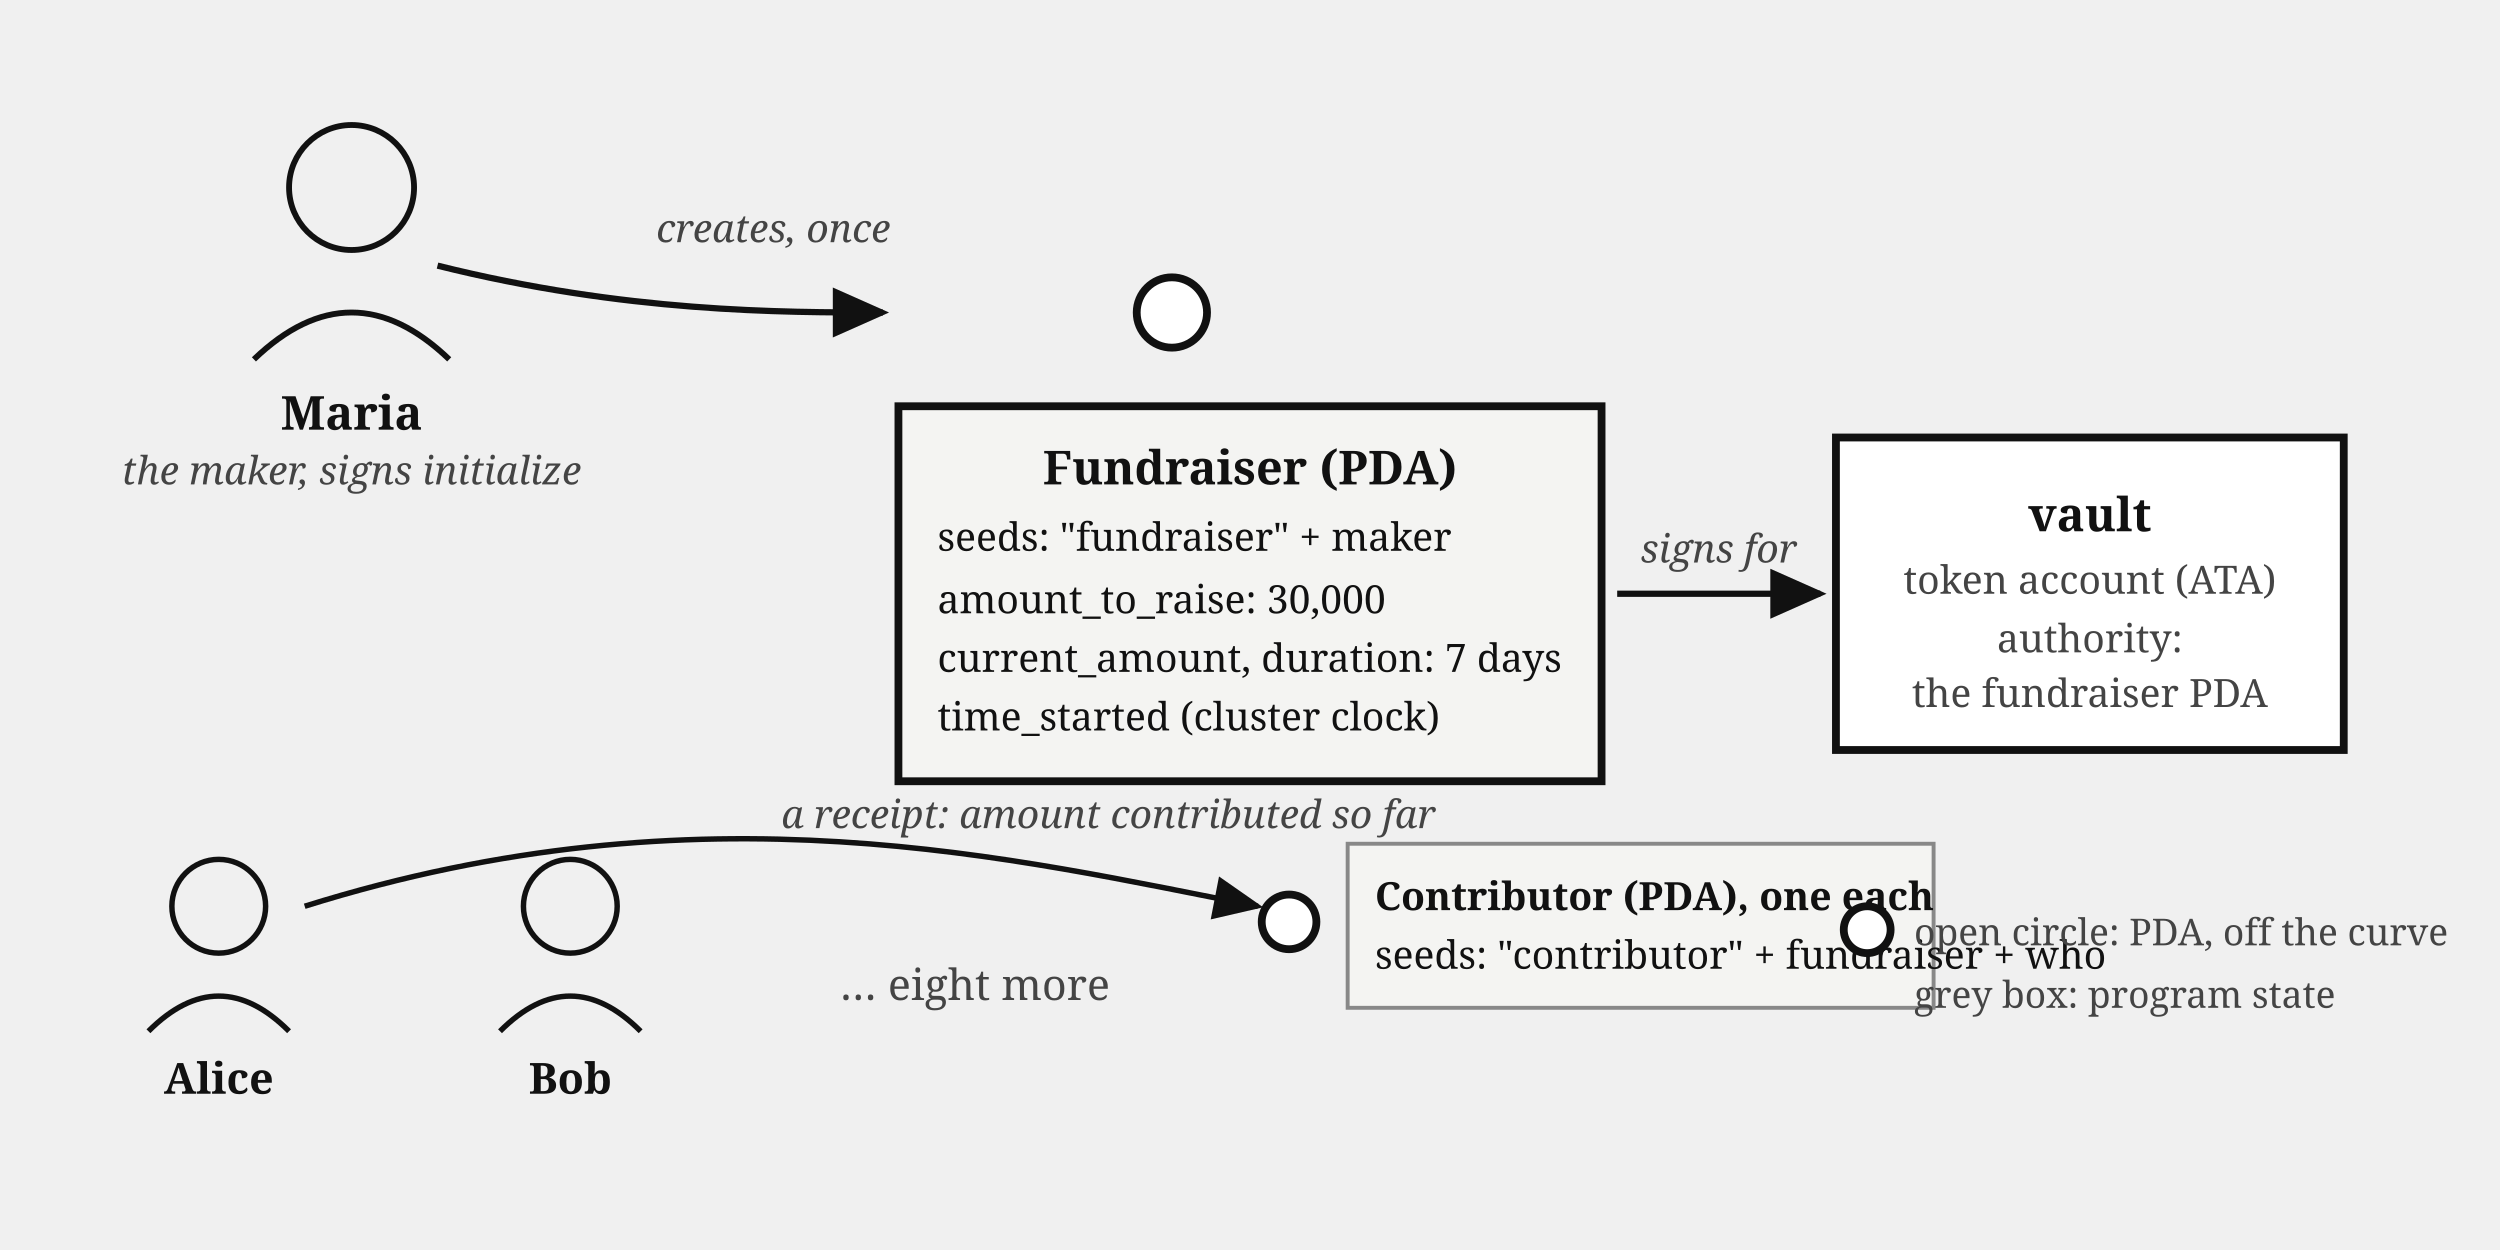
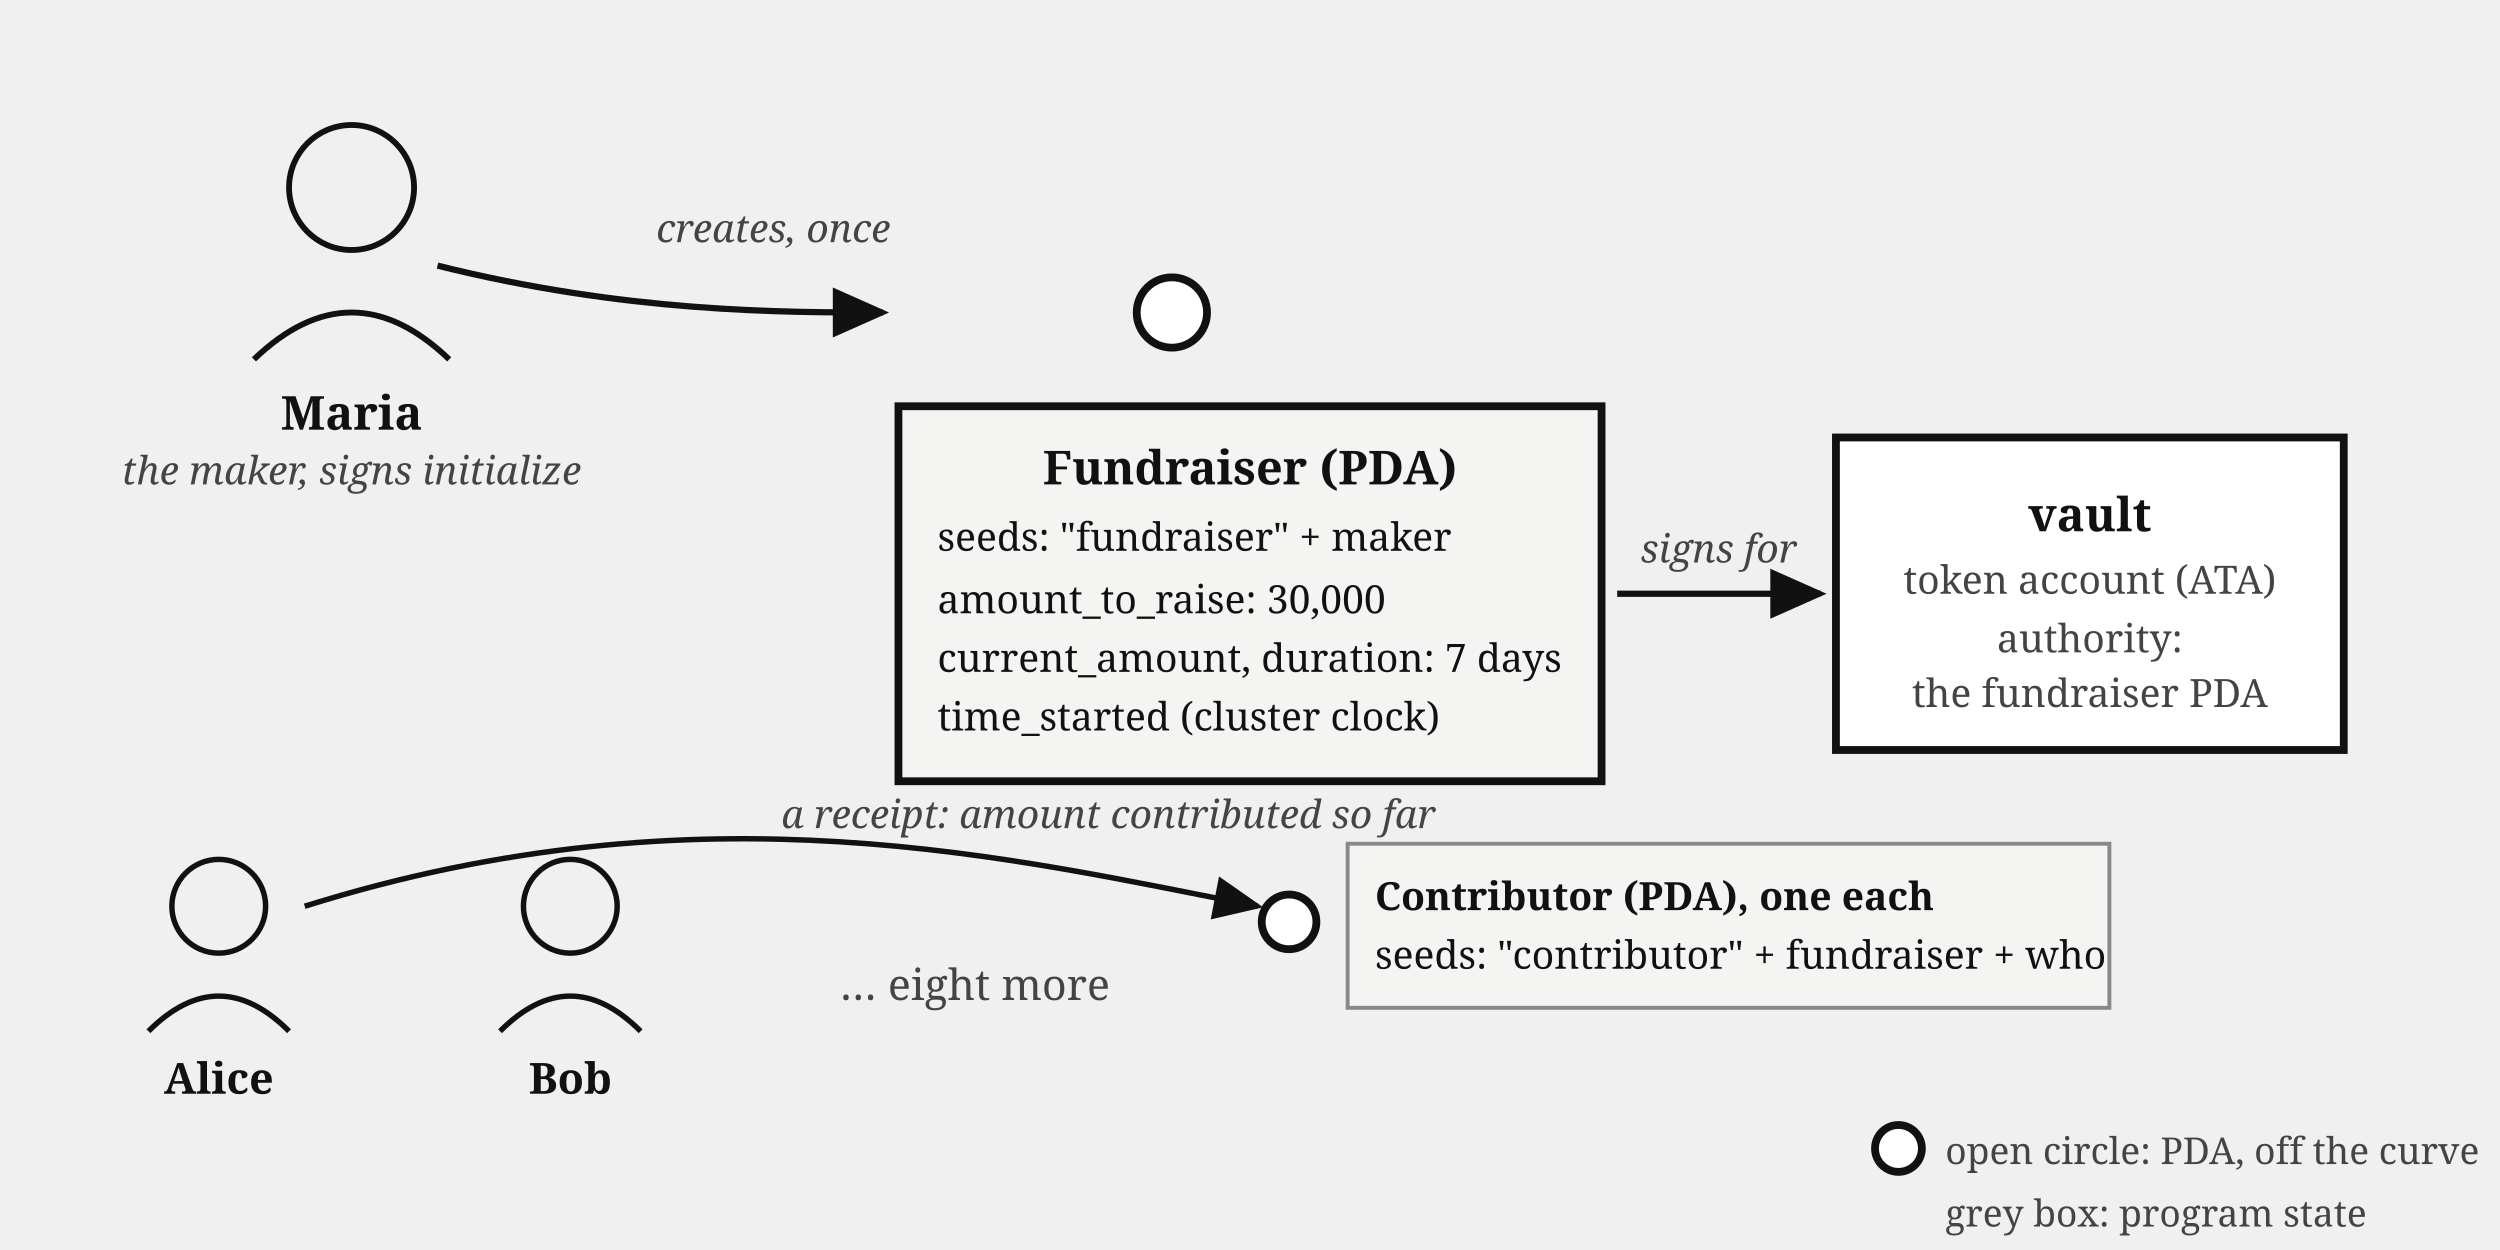
<svg xmlns="http://www.w3.org/2000/svg" viewBox="0 0 640 320" font-family="Georgia, serif" fill="#111">
  <defs>
    <marker id="fund-map-arr" markerWidth="9" markerHeight="8" refX="8" refY="4" orient="auto">
      <path d="M0,0 L9,4 L0,8 z" fill="#111" />
    </marker>
  </defs>
  <circle cx="90" cy="48" r="16" fill="none" stroke="#111" stroke-width="1.5" />
  <path d="M 65,92 Q 90,68 115,92" fill="none" stroke="#111" stroke-width="1.5" />
  <text x="90" y="110" font-size="12" font-weight="bold" text-anchor="middle">Maria</text>
  <text x="90" y="124" font-size="10" fill="#444" font-style="italic" text-anchor="middle">the maker, signs initialize</text>
  <circle cx="300" cy="80" r="9" fill="#fff" stroke="#111" stroke-width="2" />
  <rect x="230" y="104" width="180" height="96" fill="#f4f4f2" stroke="#111" stroke-width="2" />
  <text x="320" y="124" font-size="12" font-weight="bold" text-anchor="middle">Fundraiser (PDA)</text>
  <text x="240" y="141" font-size="10">seeds: "fundraiser" + maker</text>
  <text x="240" y="157" font-size="10">amount_to_raise: 30,000</text>
  <text x="240" y="172" font-size="10">current_amount, duration: 7 days</text>
  <text x="240" y="187" font-size="10">time_started (cluster clock)</text>
  <path d="M 112,68 C 160,80 200,80 226,80" fill="none" stroke="#111" stroke-width="1.6" marker-end="url(#fund-map-arr)" />
  <text x="168" y="62" font-size="10" fill="#444" font-style="italic">creates, once</text>
  <rect x="470" y="112" width="130" height="80" fill="#fff" stroke="#111" stroke-width="2" />
  <text x="535" y="136" font-size="12" font-weight="bold" text-anchor="middle">vault</text>
  <text x="535" y="152" font-size="10" fill="#444" text-anchor="middle">token account (ATA)</text>
  <text x="535" y="167" font-size="10" fill="#444" text-anchor="middle">authority:</text>
  <text x="535" y="181" font-size="10" fill="#444" text-anchor="middle">the fundraiser PDA</text>
  <path d="M 414,152 L 466,152" stroke="#111" stroke-width="1.6" marker-end="url(#fund-map-arr)" />
  <text x="440" y="144" font-size="10" fill="#444" font-style="italic" text-anchor="middle">signs for</text>
  <g transform="translate(40,220)">
    <circle cx="16" cy="12" r="12" fill="none" stroke="#111" stroke-width="1.4" />
    <path d="M -2,44 Q 16,26 34,44" fill="none" stroke="#111" stroke-width="1.4" />
    <text x="16" y="60" font-size="11" font-weight="bold" text-anchor="middle">Alice</text>
  </g>
  <g transform="translate(130,220)">
    <circle cx="16" cy="12" r="12" fill="none" stroke="#111" stroke-width="1.4" />
    <path d="M -2,44 Q 16,26 34,44" fill="none" stroke="#111" stroke-width="1.4" />
    <text x="16" y="60" font-size="11" font-weight="bold" text-anchor="middle">Bob</text>
  </g>
  <text x="215" y="256" font-size="11" fill="#444">… eight more</text>
  <g>
    <circle cx="330" cy="236" r="7" fill="#fff" stroke="#111" stroke-width="2" />
-     <rect x="345" y="216" width="150" height="42" fill="#f4f4f2" stroke="#888" stroke-width="1" />
+     <rect x="345" y="216" width="195" height="42" fill="#f4f4f2" stroke="#888" stroke-width="1" />
    <text x="352" y="233" font-size="10" font-weight="bold">Contributor (PDA), one each</text>
    <text x="352" y="248" font-size="10">seeds: "contributor" + fundraiser + who</text>
  </g>
  <path d="M 78,232 C 180,200 260,220 322,232" fill="none" stroke="#111" stroke-width="1.4" marker-end="url(#fund-map-arr)" />
  <text x="200" y="212" font-size="10" fill="#444" font-style="italic">a receipt: amount contributed so far</text>
-   <g transform="translate(470,232)">
+   <g transform="translate(478,288)">
    <circle cx="8" cy="6" r="6" fill="#fff" stroke="#111" stroke-width="2" />
    <text x="20" y="10" font-size="9.5" fill="#444">open circle: PDA, off the curve</text>
    <text x="20" y="26" font-size="9.5" fill="#444">grey box: program state</text>
  </g>
</svg>
